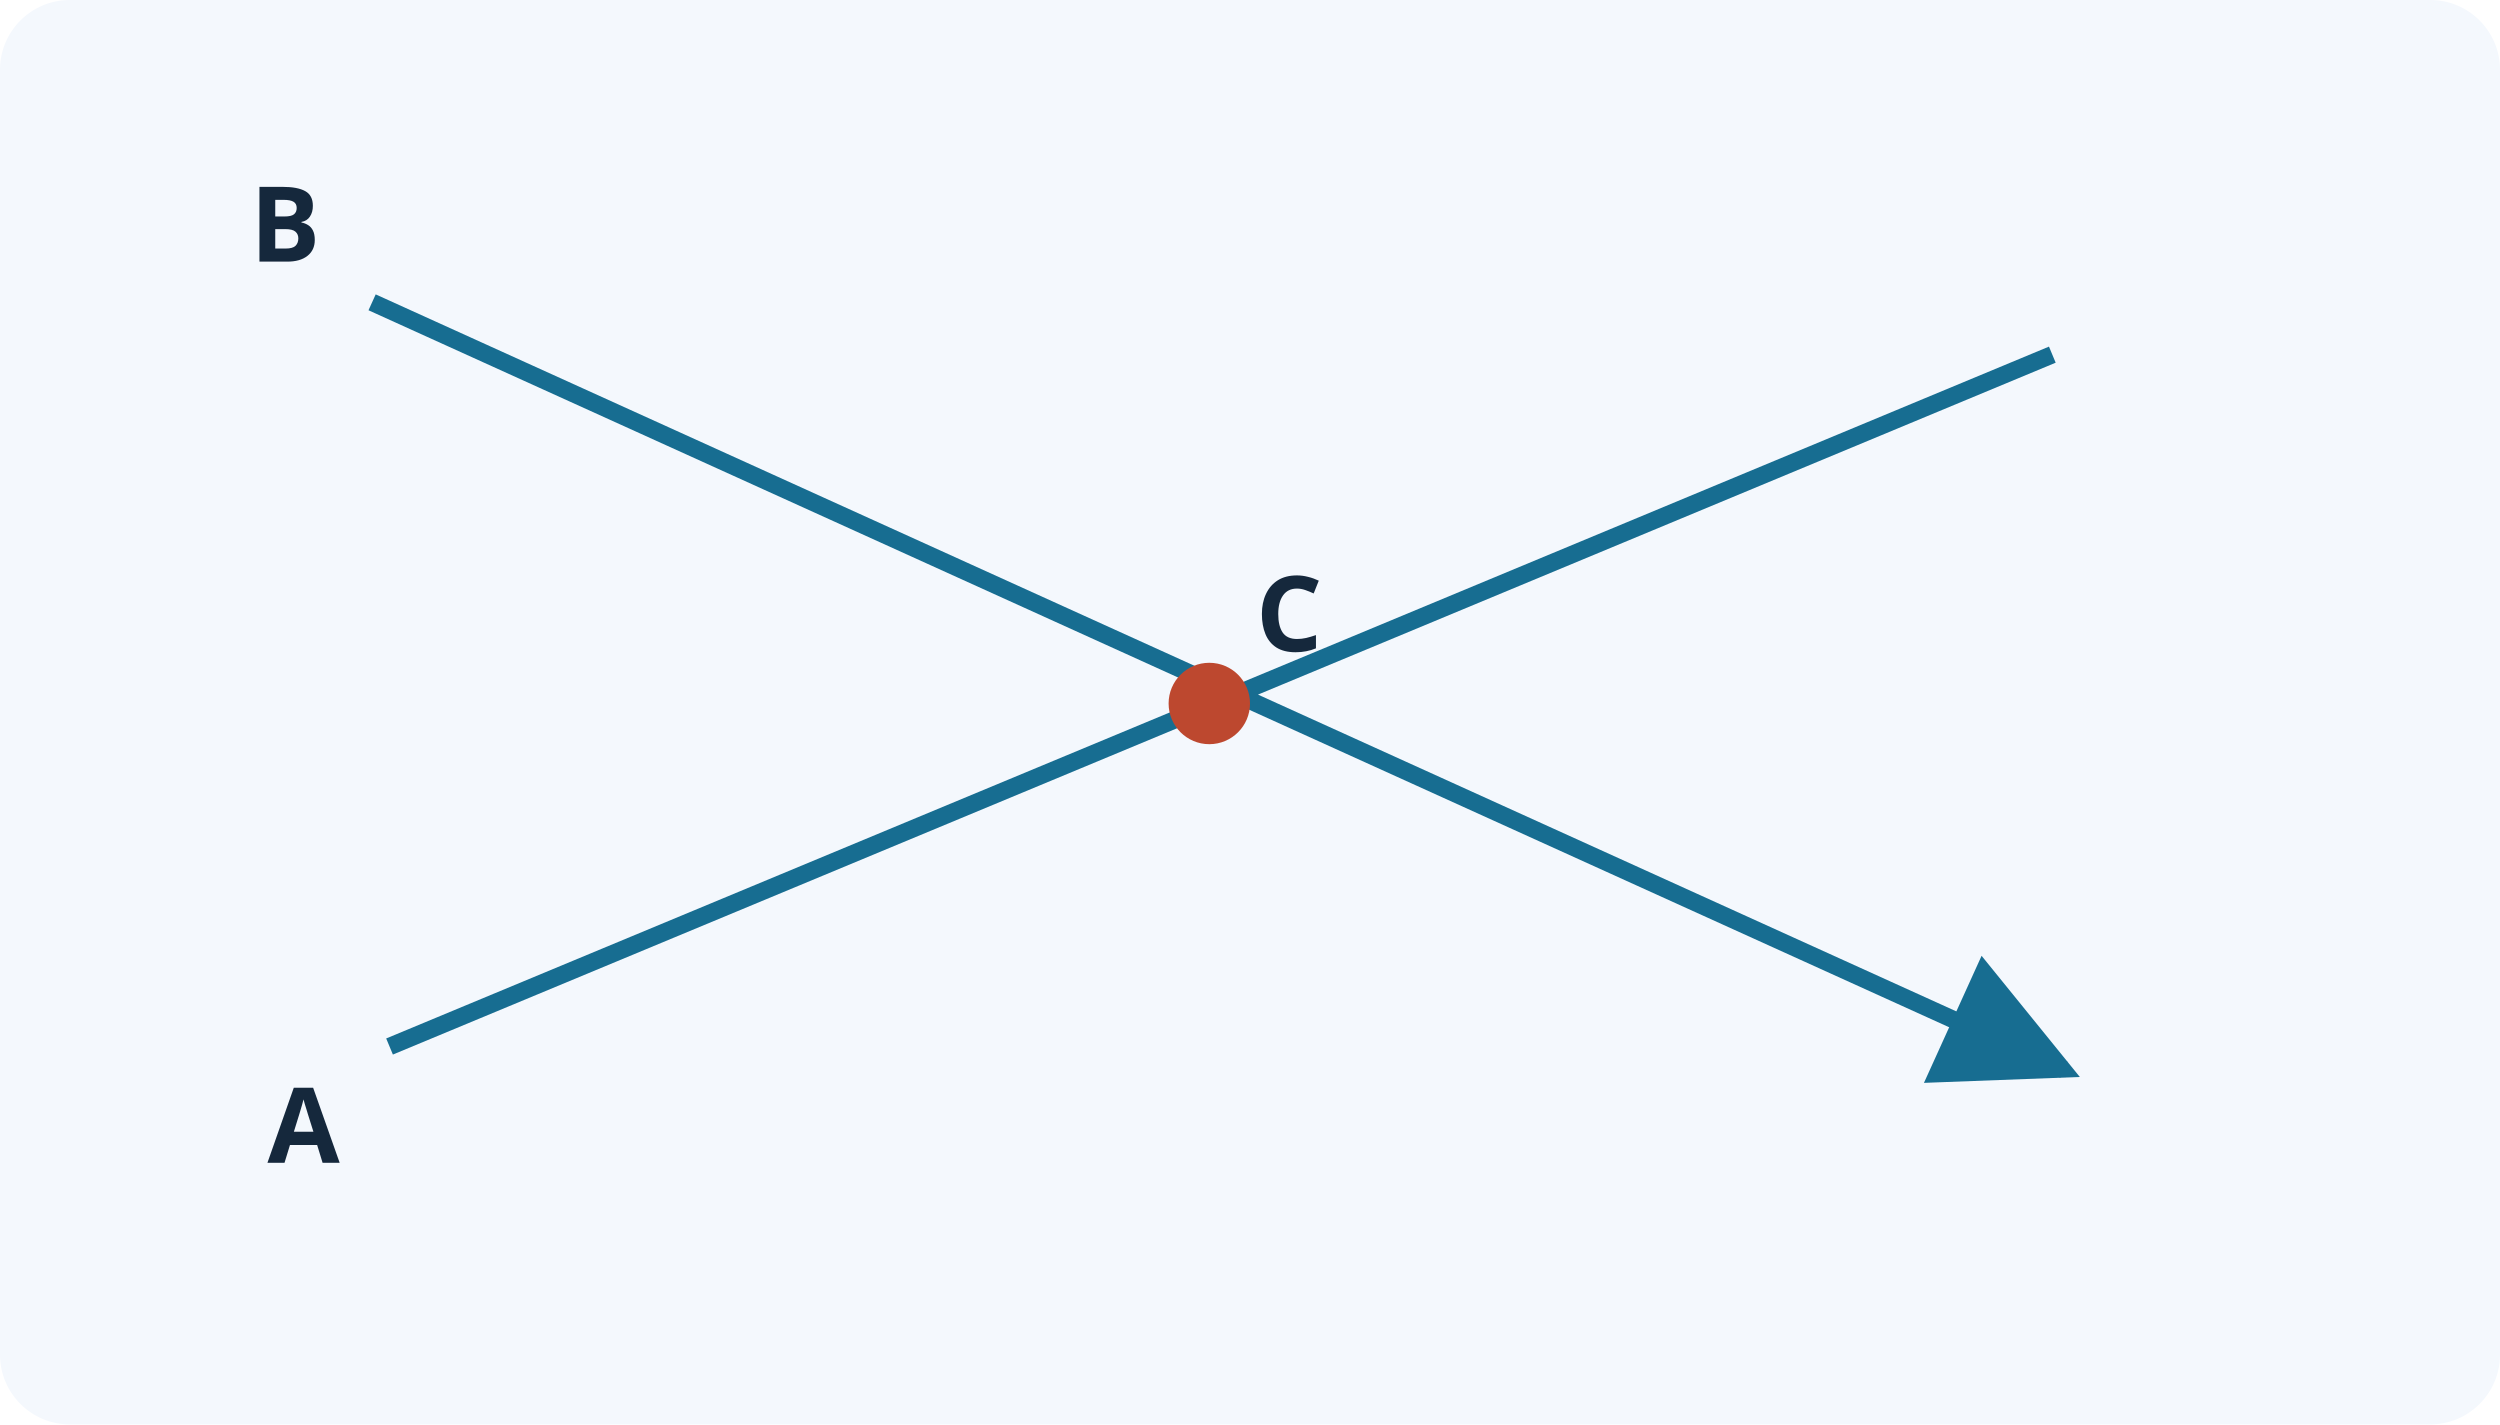
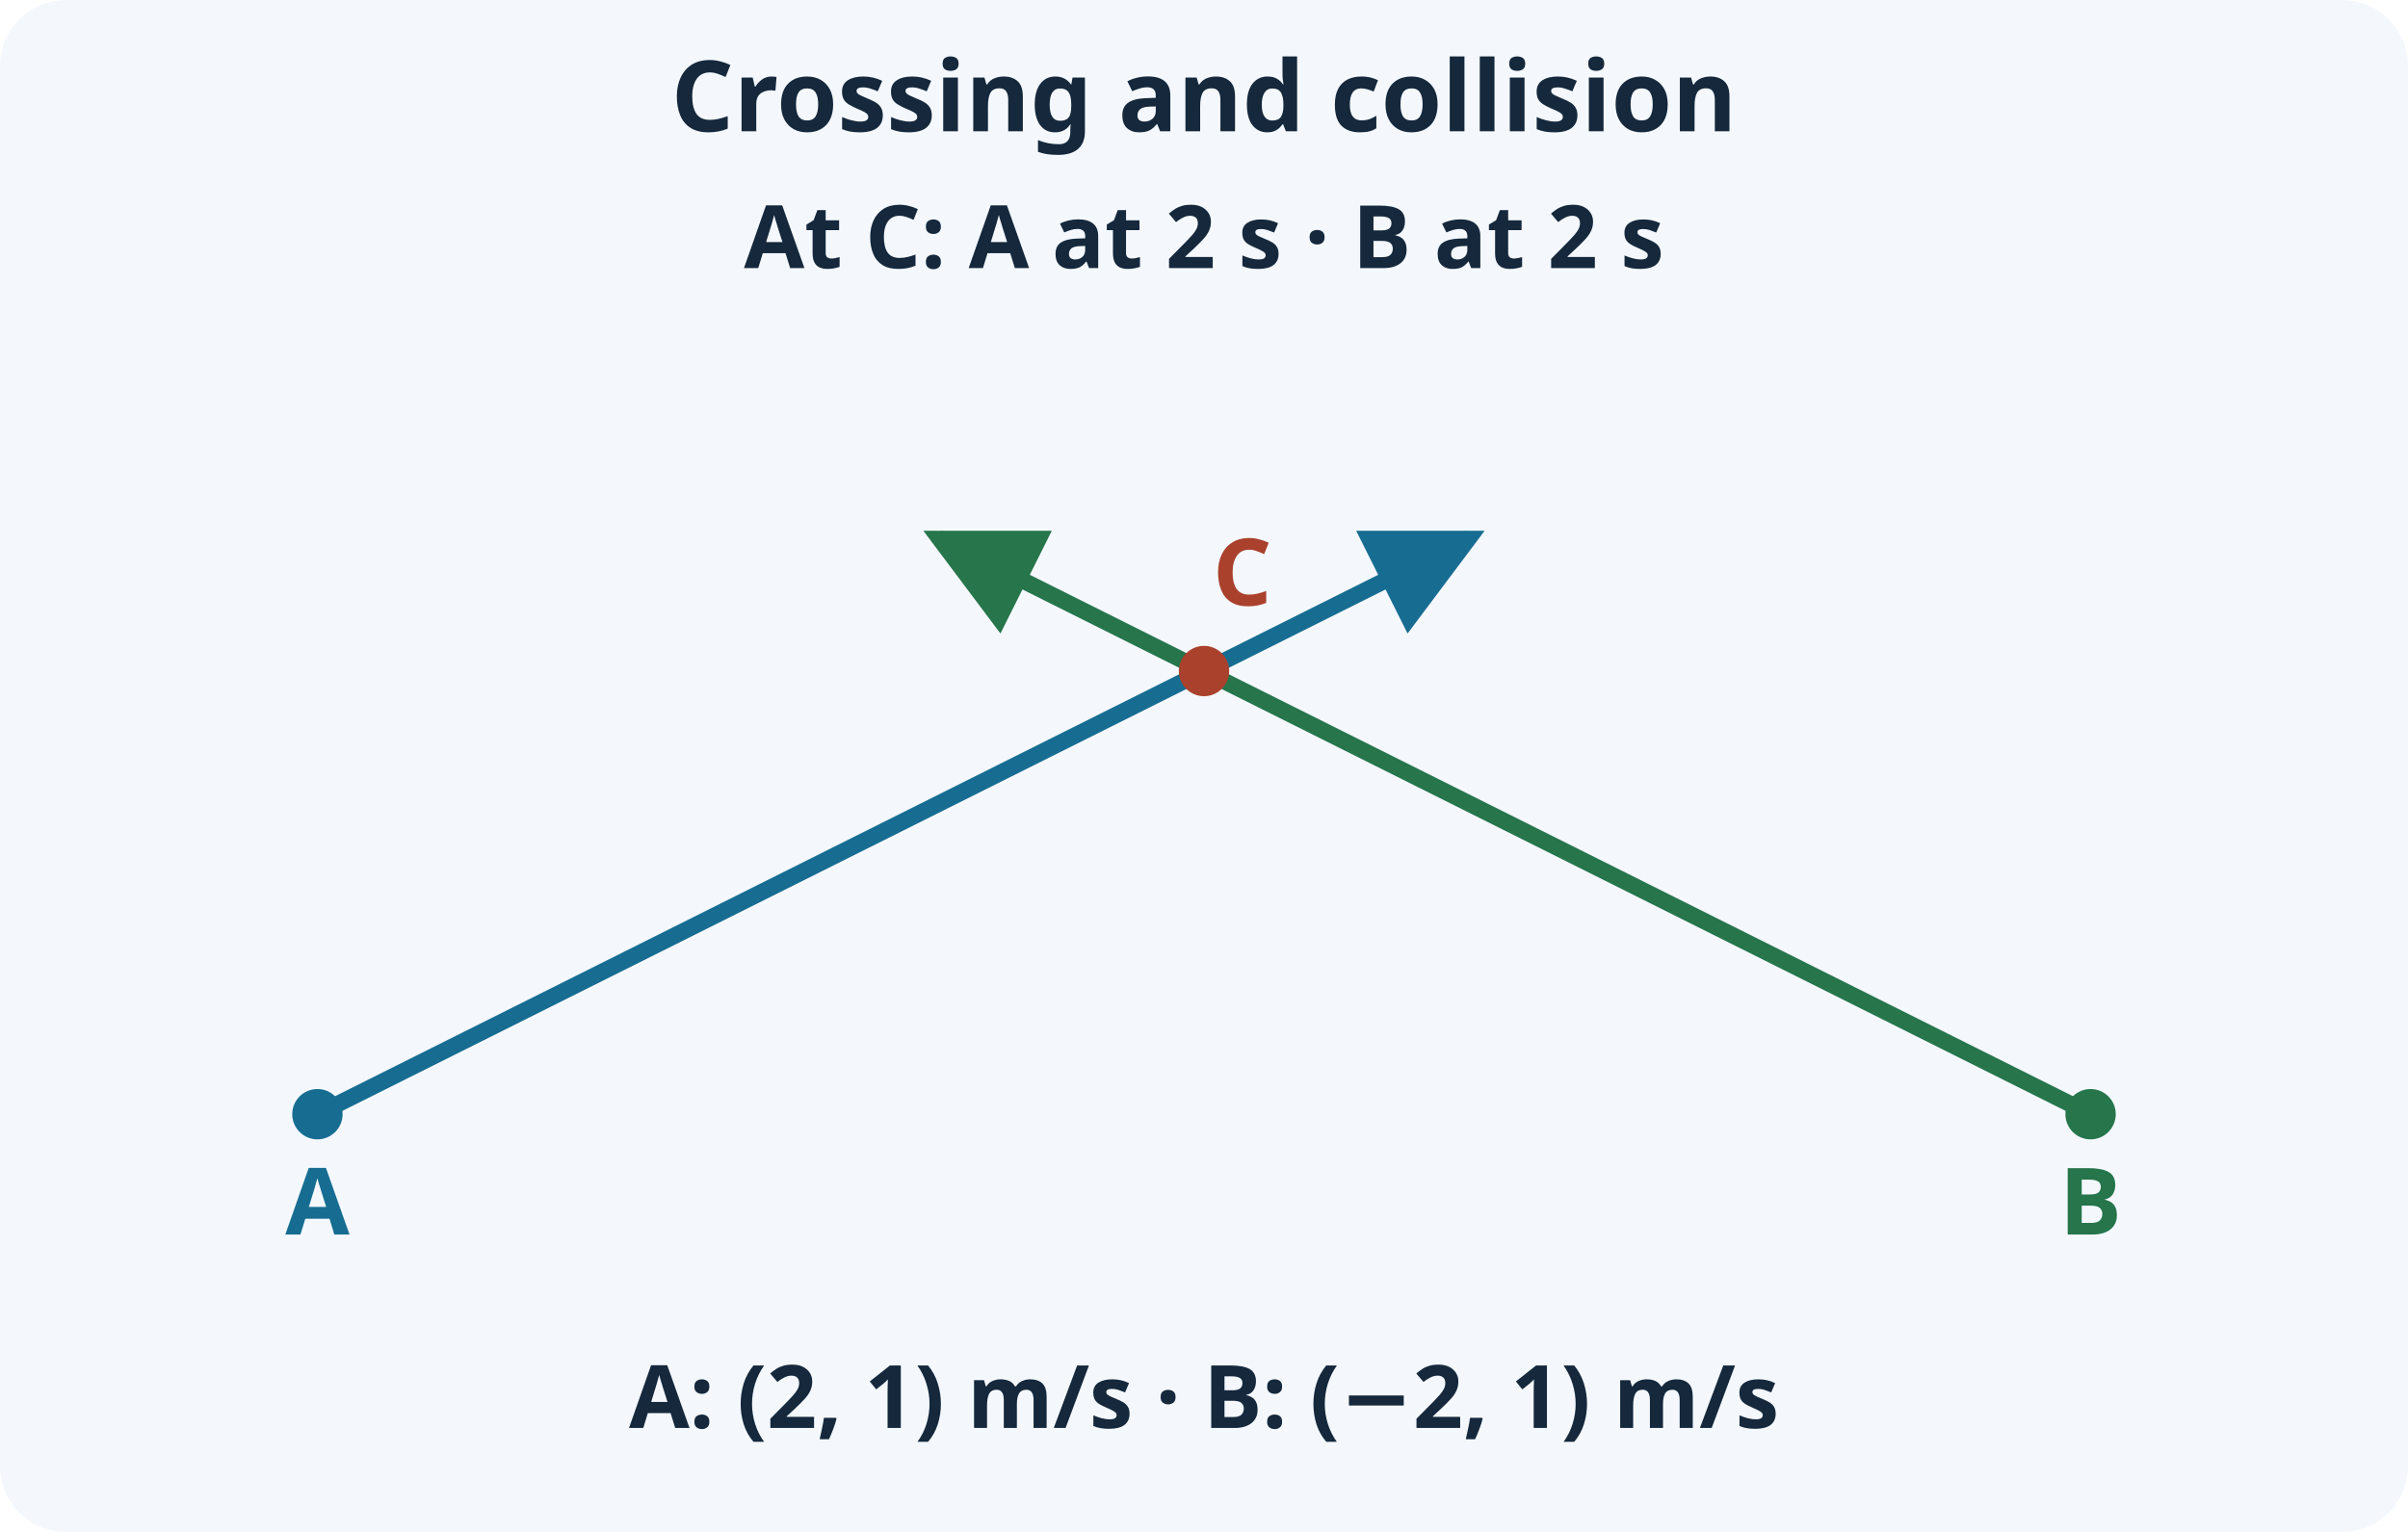
- <svg xmlns="http://www.w3.org/2000/svg" viewBox="0 0 430 245" width="430" height="245" role="img" aria-labelledby="figure-title">
-   <rect width="430" height="245" rx="12" fill="#f4f8fd" />
+ <svg xmlns="http://www.w3.org/2000/svg" width="440" height="280" viewBox="0 0 440 280" role="img" aria-labelledby="title">
+   <rect width="440" height="280" rx="12" fill="#f4f8fd" />
  <defs>
-     <marker id="head" markerWidth="8" markerHeight="8" refX="7" refY="4" orient="auto">
-       <path d="M0 0L8 4L0 8Z" fill="#176d91" />
+     <marker id="blue" markerWidth="7" markerHeight="7" refX="6" refY="3.5" orient="auto">
+       <path d="M0 0L7 3.5L0 7Z" fill="#176d91" />
+     </marker>
+     <marker id="green" markerWidth="7" markerHeight="7" refX="6" refY="3.5" orient="auto">
+       <path d="M0 0L7 3.5L0 7Z" fill="#26754b" />
    </marker>
  </defs>
-   <path d="M67 180L353 61M64 52L355 184" stroke="#176d91" stroke-width="3" marker-end="url(#head)" />
-   <circle cx="208" cy="121" r="7" fill="#bd482f" />
-   <g fill="#15283c" font-family="system-ui,sans-serif" font-size="18" font-weight="600">
-     <text x="46" y="200">A</text>
-     <text x="43" y="45">B</text>
-     <text x="216" y="112">C</text>
+   <g font-family="system-ui,sans-serif" font-weight="600">
+     <path d="M58.00 203.65L268.60 98.35" fill="none" stroke="#176d91" stroke-width="3" marker-end="url(#blue)" />
+     <path d="M382.00 203.65L171.40 98.35" fill="none" stroke="#26754b" stroke-width="3" marker-end="url(#green)" />
+     <circle cx="58.00" cy="203.65" r="4.6" fill="#176d91" />
+     <text x="58.00" y="225.65" text-anchor="middle" fill="#176d91" font-size="17">A</text>
+     <circle cx="382.00" cy="203.65" r="4.6" fill="#26754b" />
+     <text x="382.00" y="225.65" text-anchor="middle" fill="#26754b" font-size="17">B</text>
+     <circle cx="220.00" cy="122.65" r="4.6" fill="#aa412d" />
+     <text x="227.00" y="110.65" text-anchor="middle" fill="#aa412d" font-size="17">C</text>
+     <text x="220.00" y="24.00" text-anchor="middle" fill="#15283c" font-size="18">Crossing and collision</text>
+     <text x="220.00" y="49.00" text-anchor="middle" fill="#15283c" font-size="16">At C: A at 2 s · B at 2 s</text>
+     <text x="220.00" y="261.00" text-anchor="middle" fill="#15283c" font-size="16">A: (2, 1) m/s · B: (−2, 1) m/s</text>
  </g>
</svg>
